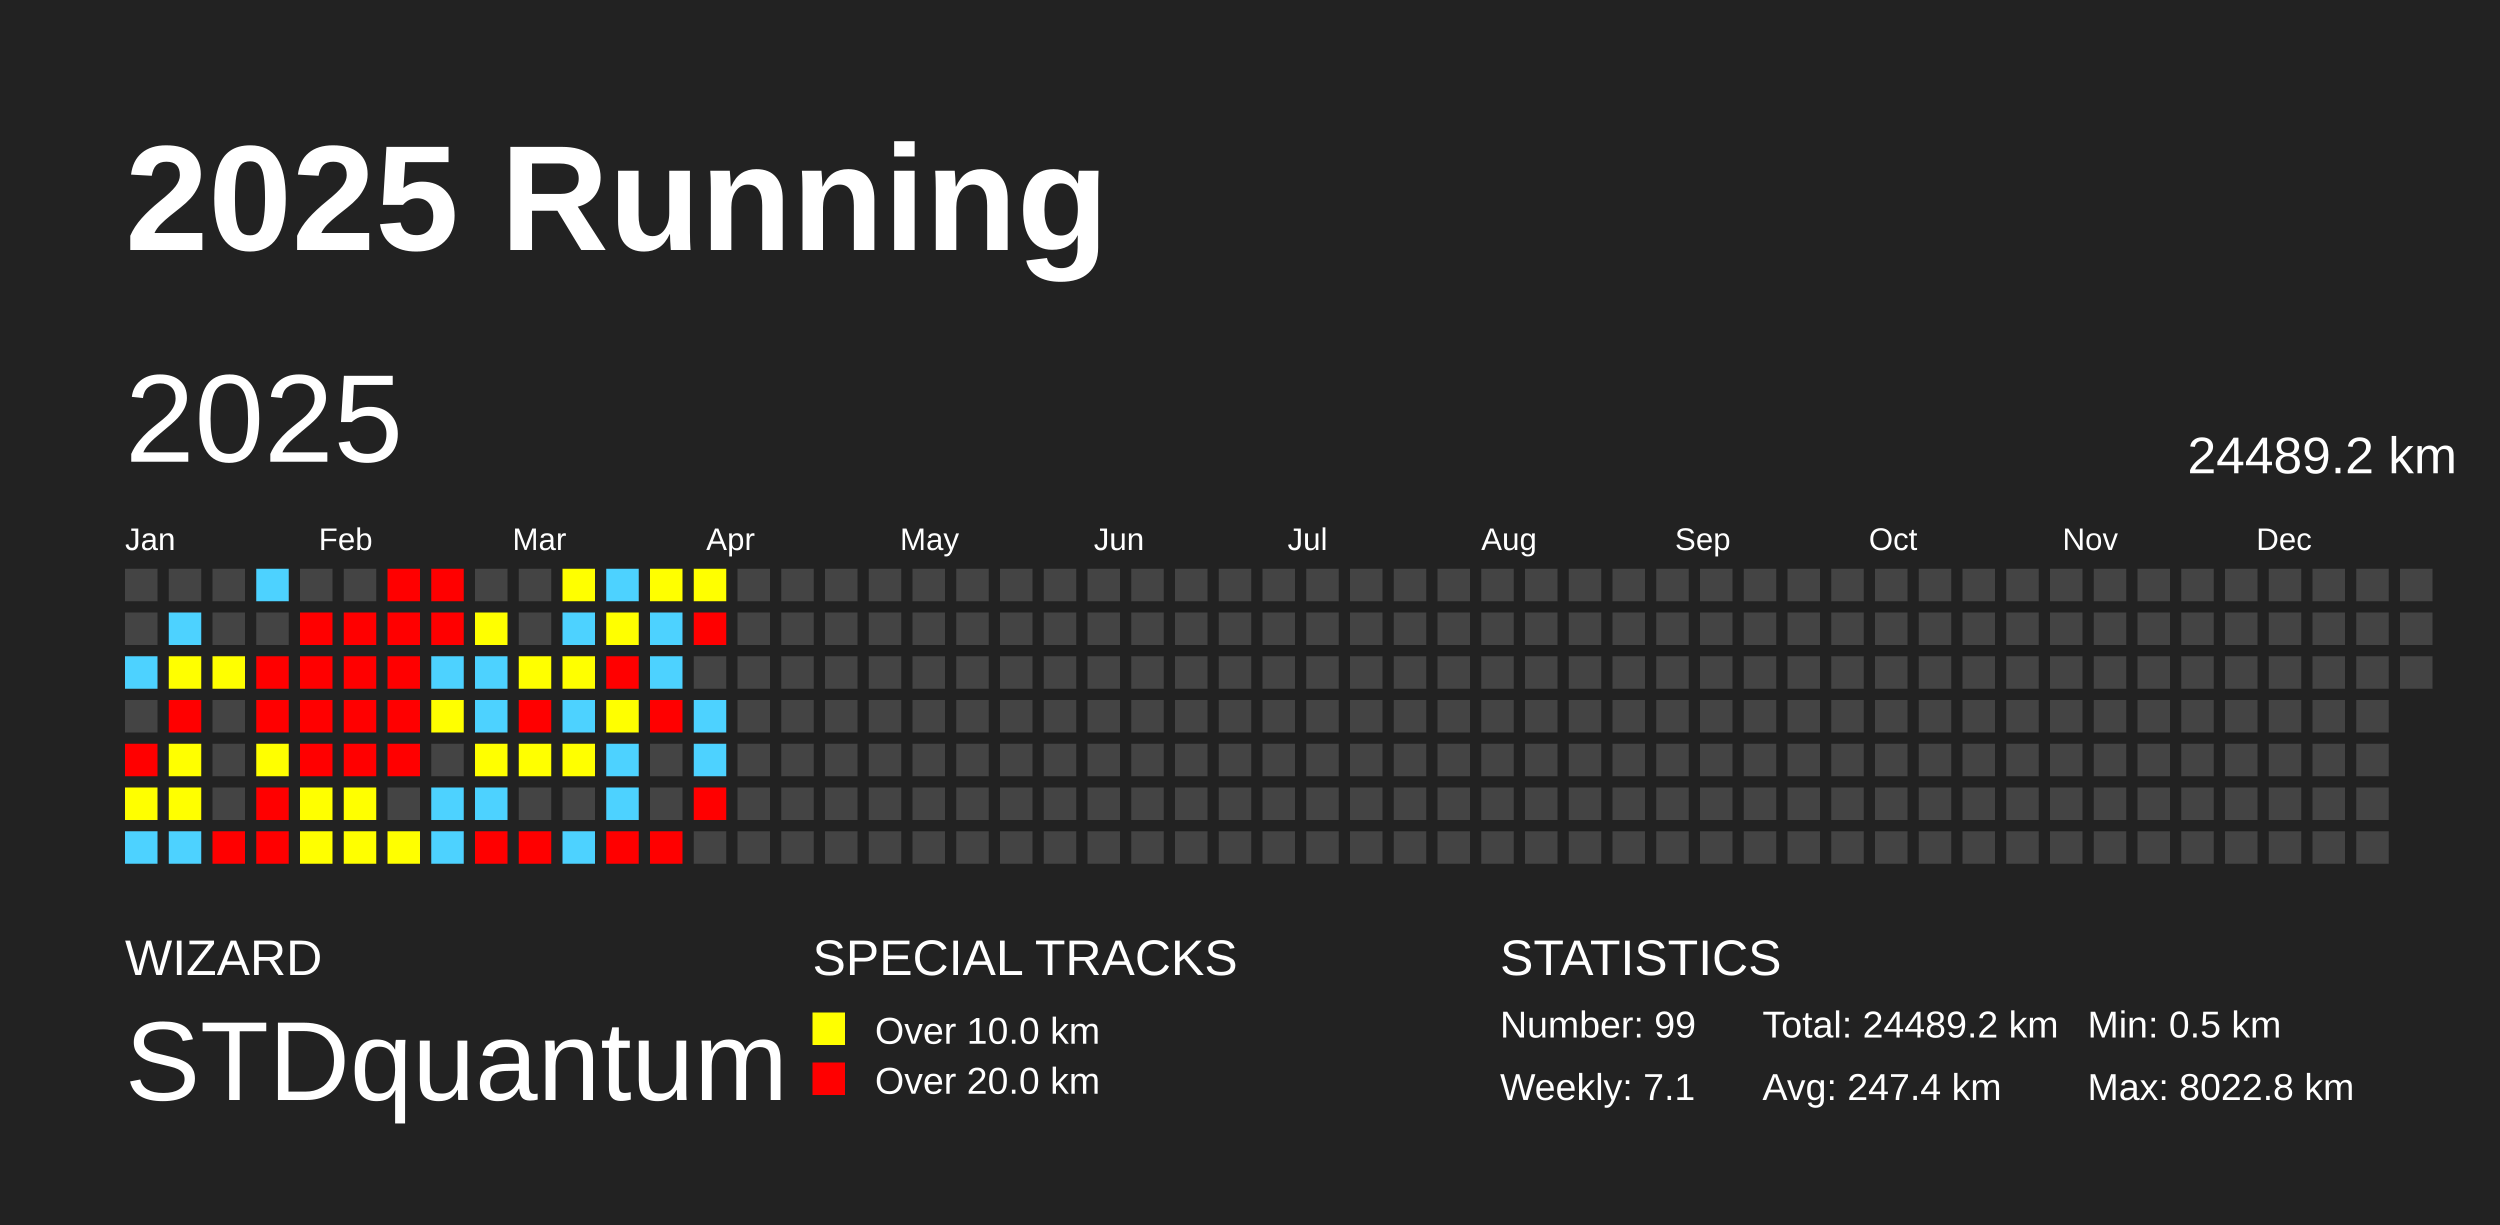
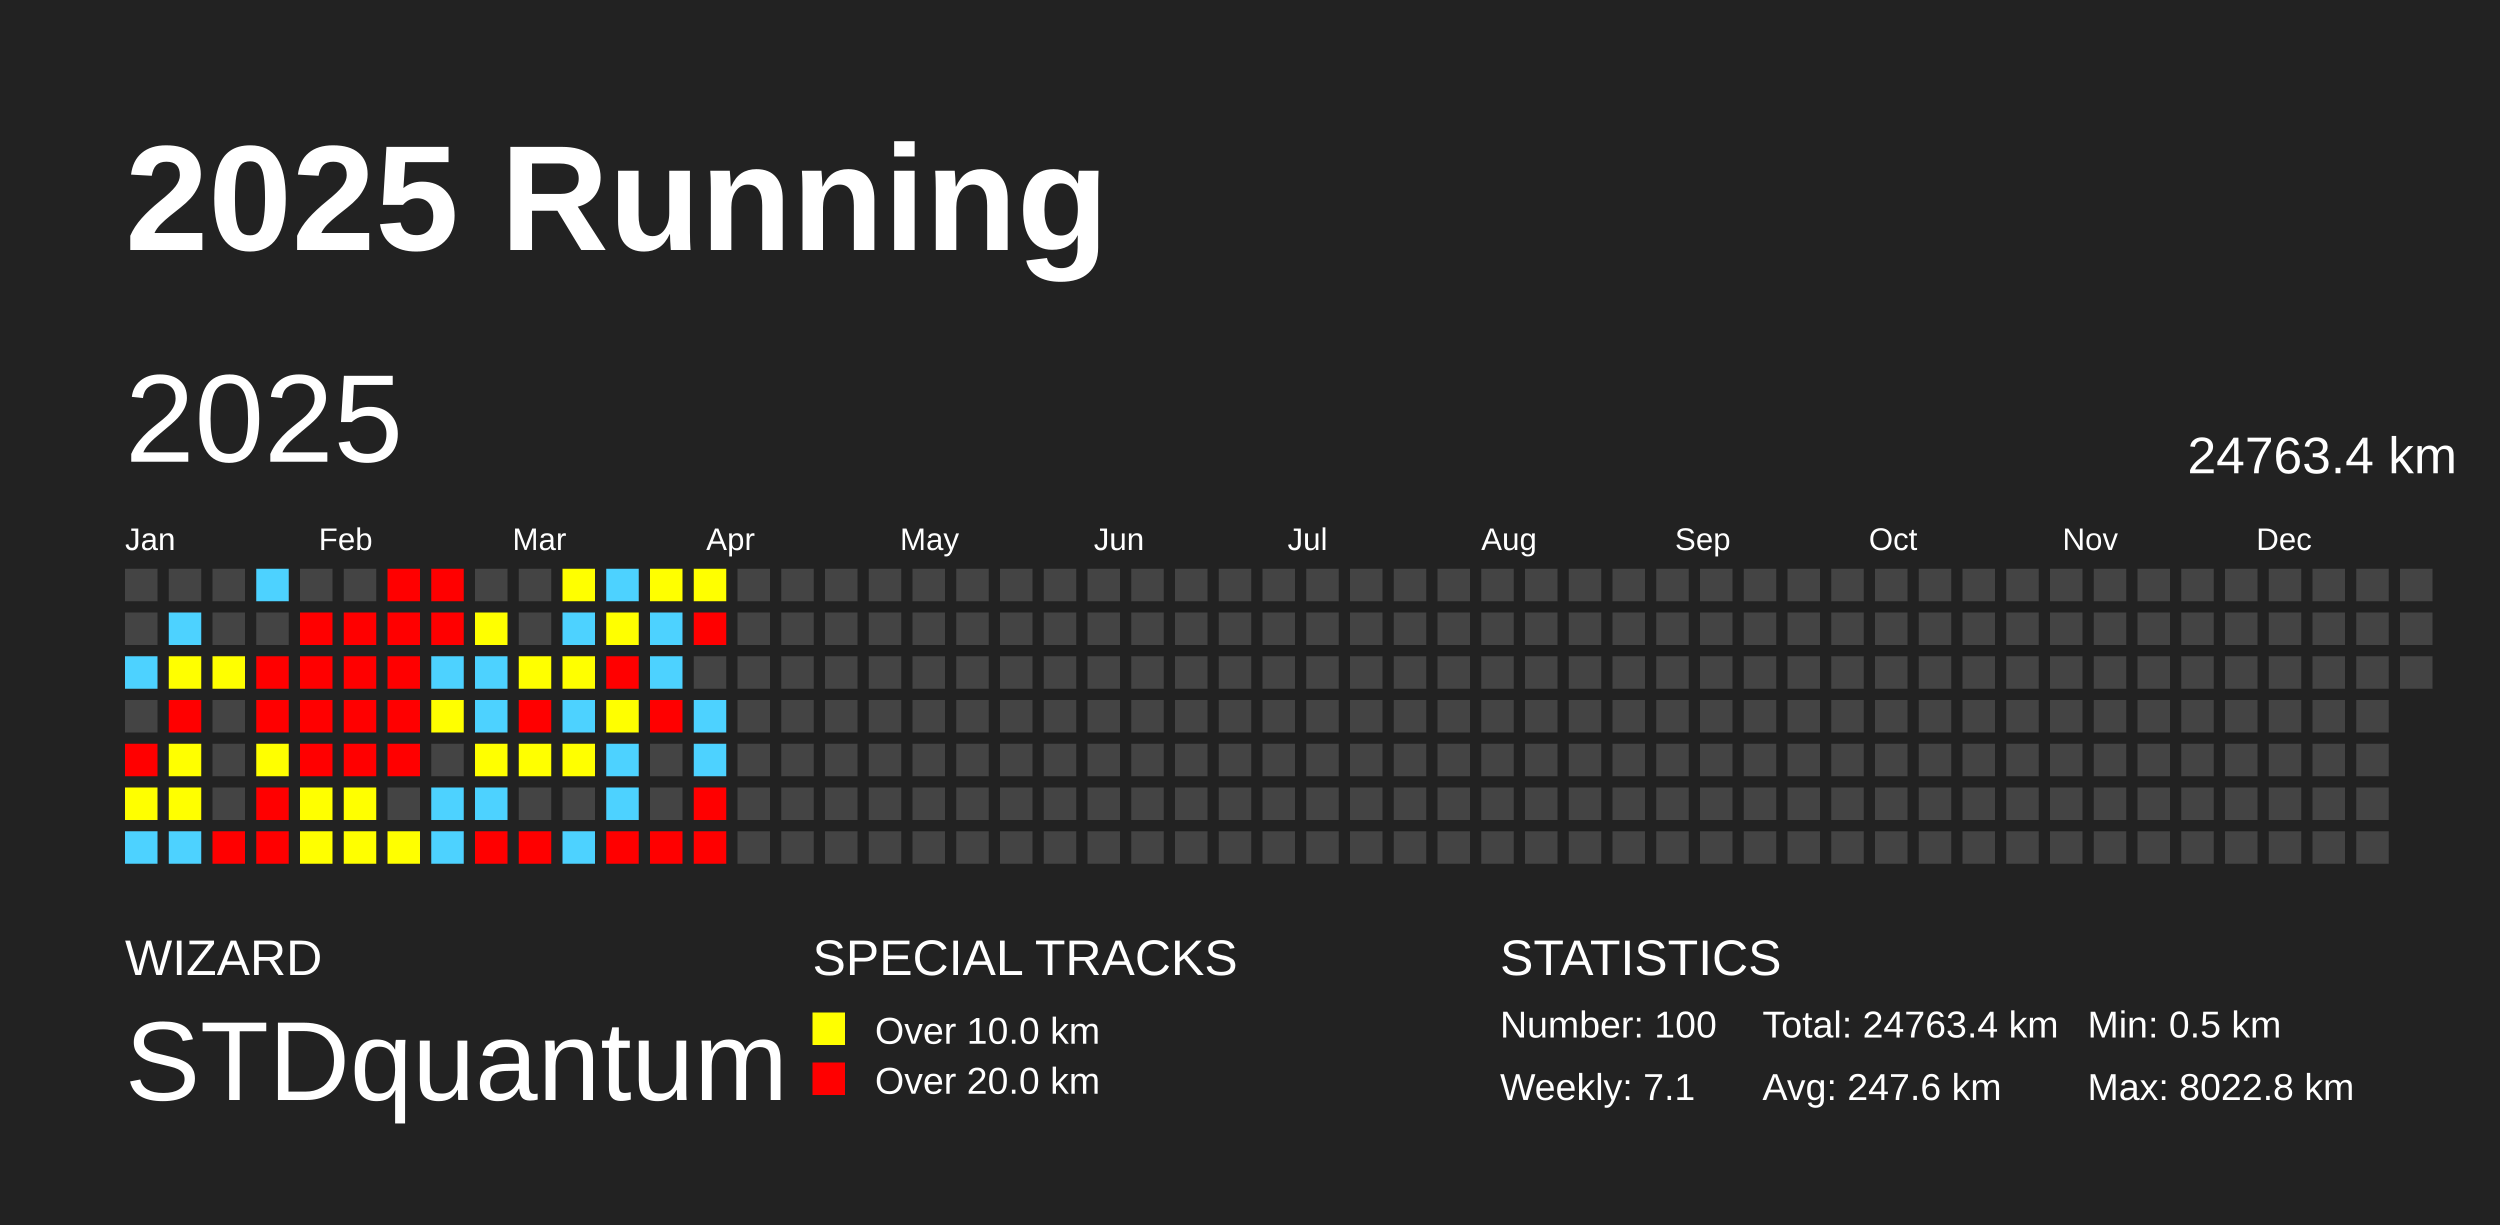
<svg xmlns="http://www.w3.org/2000/svg" baseProfile="full" height="98mm" version="1.1" viewBox="0,0,200,98" width="200mm">
  <defs />
  <rect fill="#222222" height="98" width="200" x="0" y="0" />
  <text fill="#FFFFFF" style="font-size:12px; font-family:Arial; font-weight:bold;" x="10" y="20">2025 Running</text>
  <text fill="#FFFFFF" style="font-size:4px; font-family:Arial" x="10" y="78">WIZARD</text>
  <text fill="#FFFFFF" style="font-size:9px; font-family:Arial" x="10" y="88">STDquantum</text>
  <text fill="#FFFFFF" style="font-size:4px; font-family:Arial" x="65" y="78">SPECIAL TRACKS</text>
  <rect fill="yellow" height="2.6" width="2.6" x="65" y="81" />
  <text fill="#FFFFFF" style="font-size:3px; font-family:Arial" x="70" y="83.5">Over 10.0 km</text>
  <rect fill="red" height="2.6" width="2.6" x="65" y="85" />
  <text fill="#FFFFFF" style="font-size:3px; font-family:Arial" x="70" y="87.5">Over 20.0 km</text>
  <text fill="#FFFFFF" style="font-size:4px; font-family:Arial" x="120" y="78">STATISTICS</text>
-   <text fill="#FFFFFF" style="font-size:3px; font-family:Arial" x="120" y="83">Number: 99</text>
+   <text fill="#FFFFFF" style="font-size:3px; font-family:Arial" x="120" y="83">Number: 100</text>
  <text fill="#FFFFFF" style="font-size:3px; font-family:Arial" x="120" y="88">Weekly: 7.1</text>
-   <text fill="#FFFFFF" style="font-size:3px; font-family:Arial" x="141" y="83">Total: 24489.2 km</text>
-   <text fill="#FFFFFF" style="font-size:3px; font-family:Arial" x="141" y="88">Avg: 247.4 km</text>
+   <text fill="#FFFFFF" style="font-size:3px; font-family:Arial" x="141" y="83">Total: 24763.4 km</text>
+   <text fill="#FFFFFF" style="font-size:3px; font-family:Arial" x="141" y="88">Avg: 247.6 km</text>
  <text fill="#FFFFFF" style="font-size:3px; font-family:Arial" x="167" y="83">Min: 0.5 km</text>
  <text fill="#FFFFFF" style="font-size:3px; font-family:Arial" x="167" y="88">Max: 8022.8 km</text>
  <text dominant-baseline="hanging" fill="#FFFFFF" style="font-size:10.0px; font-family:Arial;" x="10" y="30">2025</text>
-   <text dominant-baseline="hanging" fill="#FFFFFF" style="font-size:4.125px; font-family:Arial;" x="175" y="35">24489.2 km</text>
+   <text dominant-baseline="hanging" fill="#FFFFFF" style="font-size:4.125px; font-family:Arial;" x="175" y="35">24763.4 km</text>
  <text fill="#FFFFFF" style="font-size:2.5px; font-family:Arial" x="10.0" y="44">Jan</text>
  <text fill="#FFFFFF" style="font-size:2.5px; font-family:Arial" x="25.5" y="44">Feb</text>
  <text fill="#FFFFFF" style="font-size:2.5px; font-family:Arial" x="41.0" y="44">Mar</text>
  <text fill="#FFFFFF" style="font-size:2.5px; font-family:Arial" x="56.5" y="44">Apr</text>
  <text fill="#FFFFFF" style="font-size:2.5px; font-family:Arial" x="72.0" y="44">May</text>
  <text fill="#FFFFFF" style="font-size:2.5px; font-family:Arial" x="87.5" y="44">Jun</text>
  <text fill="#FFFFFF" style="font-size:2.5px; font-family:Arial" x="103.0" y="44">Jul</text>
  <text fill="#FFFFFF" style="font-size:2.5px; font-family:Arial" x="118.5" y="44">Aug</text>
  <text fill="#FFFFFF" style="font-size:2.5px; font-family:Arial" x="134.0" y="44">Sep</text>
  <text fill="#FFFFFF" style="font-size:2.5px; font-family:Arial" x="149.5" y="44">Oct</text>
  <text fill="#FFFFFF" style="font-size:2.5px; font-family:Arial" x="165.0" y="44">Nov</text>
  <text fill="#FFFFFF" style="font-size:2.5px; font-family:Arial" x="180.5" y="44">Dec</text>
  <rect fill="#444444" height="2.6" width="2.6" x="10.0" y="45.5" />
  <rect fill="#444444" height="2.6" width="2.6" x="10.0" y="49.0" />
  <rect fill="#4dd2ff" height="2.6" width="2.6" x="10.0" y="52.5" />
  <rect fill="#444444" height="2.6" width="2.6" x="10.0" y="56.0" />
  <rect fill="red" height="2.6" width="2.6" x="10.0" y="59.5" />
  <rect fill="#ffff00" height="2.6" width="2.6" x="10.0" y="63.0" />
  <rect fill="#4dd2ff" height="2.6" width="2.6" x="10.0" y="66.5" />
  <rect fill="#444444" height="2.6" width="2.6" x="13.5" y="45.5" />
  <rect fill="#4dd2ff" height="2.6" width="2.6" x="13.5" y="49.0" />
  <rect fill="#ffff00" height="2.6" width="2.6" x="13.5" y="52.5" />
  <rect fill="red" height="2.6" width="2.6" x="13.5" y="56.0" />
  <rect fill="#ffff00" height="2.6" width="2.6" x="13.5" y="59.5" />
  <rect fill="#ffff00" height="2.6" width="2.6" x="13.5" y="63.0" />
  <rect fill="#4dd2ff" height="2.6" width="2.6" x="13.5" y="66.5" />
  <rect fill="#444444" height="2.6" width="2.6" x="17.0" y="45.5" />
  <rect fill="#444444" height="2.6" width="2.6" x="17.0" y="49.0" />
  <rect fill="#ffff00" height="2.6" width="2.6" x="17.0" y="52.5" />
  <rect fill="#444444" height="2.6" width="2.6" x="17.0" y="56.0" />
  <rect fill="#444444" height="2.6" width="2.6" x="17.0" y="59.5" />
  <rect fill="#444444" height="2.6" width="2.6" x="17.0" y="63.0" />
  <rect fill="red" height="2.6" width="2.6" x="17.0" y="66.5" />
  <rect fill="#4dd2ff" height="2.6" width="2.6" x="20.5" y="45.5" />
  <rect fill="#444444" height="2.6" width="2.6" x="20.5" y="49.0" />
  <rect fill="red" height="2.6" width="2.6" x="20.5" y="52.5" />
  <rect fill="red" height="2.6" width="2.6" x="20.5" y="56.0" />
  <rect fill="#ffff00" height="2.6" width="2.6" x="20.5" y="59.5" />
  <rect fill="red" height="2.6" width="2.6" x="20.5" y="63.0" />
  <rect fill="red" height="2.6" width="2.6" x="20.5" y="66.5" />
  <rect fill="#444444" height="2.6" width="2.6" x="24.0" y="45.5" />
  <rect fill="red" height="2.6" width="2.6" x="24.0" y="49.0" />
  <rect fill="red" height="2.6" width="2.6" x="24.0" y="52.5" />
  <rect fill="red" height="2.6" width="2.6" x="24.0" y="56.0" />
  <rect fill="red" height="2.6" width="2.6" x="24.0" y="59.5" />
  <rect fill="#ffff00" height="2.6" width="2.6" x="24.0" y="63.0" />
  <rect fill="#ffff00" height="2.6" width="2.6" x="24.0" y="66.5" />
  <rect fill="#444444" height="2.6" width="2.6" x="27.5" y="45.5" />
  <rect fill="red" height="2.6" width="2.6" x="27.5" y="49.0" />
  <rect fill="red" height="2.6" width="2.6" x="27.5" y="52.5" />
  <rect fill="red" height="2.6" width="2.6" x="27.5" y="56.0" />
  <rect fill="red" height="2.6" width="2.6" x="27.5" y="59.5" />
  <rect fill="#ffff00" height="2.6" width="2.6" x="27.5" y="63.0" />
  <rect fill="#ffff00" height="2.6" width="2.6" x="27.5" y="66.5" />
  <rect fill="red" height="2.6" width="2.6" x="31.0" y="45.5" />
  <rect fill="red" height="2.6" width="2.6" x="31.0" y="49.0" />
  <rect fill="red" height="2.6" width="2.6" x="31.0" y="52.5" />
  <rect fill="red" height="2.6" width="2.6" x="31.0" y="56.0" />
  <rect fill="red" height="2.6" width="2.6" x="31.0" y="59.5" />
  <rect fill="#444444" height="2.6" width="2.6" x="31.0" y="63.0" />
  <rect fill="#ffff00" height="2.6" width="2.6" x="31.0" y="66.5" />
  <rect fill="red" height="2.6" width="2.6" x="34.5" y="45.5" />
  <rect fill="red" height="2.6" width="2.6" x="34.5" y="49.0" />
  <rect fill="#4dd2ff" height="2.6" width="2.6" x="34.5" y="52.5" />
  <rect fill="#ffff00" height="2.6" width="2.6" x="34.5" y="56.0" />
  <rect fill="#444444" height="2.6" width="2.6" x="34.5" y="59.5" />
  <rect fill="#4dd2ff" height="2.6" width="2.6" x="34.5" y="63.0" />
  <rect fill="#4dd2ff" height="2.6" width="2.6" x="34.5" y="66.5" />
  <rect fill="#444444" height="2.6" width="2.6" x="38.0" y="45.5" />
  <rect fill="#ffff00" height="2.6" width="2.6" x="38.0" y="49.0" />
  <rect fill="#4dd2ff" height="2.6" width="2.6" x="38.0" y="52.5" />
  <rect fill="#4dd2ff" height="2.6" width="2.6" x="38.0" y="56.0" />
  <rect fill="#ffff00" height="2.6" width="2.6" x="38.0" y="59.5" />
  <rect fill="#4dd2ff" height="2.6" width="2.6" x="38.0" y="63.0" />
  <rect fill="red" height="2.6" width="2.6" x="38.0" y="66.5" />
  <rect fill="#444444" height="2.6" width="2.6" x="41.5" y="45.5" />
  <rect fill="#444444" height="2.6" width="2.6" x="41.5" y="49.0" />
  <rect fill="#ffff00" height="2.6" width="2.6" x="41.5" y="52.5" />
  <rect fill="red" height="2.6" width="2.6" x="41.5" y="56.0" />
  <rect fill="#ffff00" height="2.6" width="2.6" x="41.5" y="59.5" />
  <rect fill="#444444" height="2.6" width="2.6" x="41.5" y="63.0" />
  <rect fill="red" height="2.6" width="2.6" x="41.5" y="66.5" />
  <rect fill="#ffff00" height="2.6" width="2.6" x="45.0" y="45.5" />
  <rect fill="#4dd2ff" height="2.6" width="2.6" x="45.0" y="49.0" />
  <rect fill="#ffff00" height="2.6" width="2.6" x="45.0" y="52.5" />
  <rect fill="#4dd2ff" height="2.6" width="2.6" x="45.0" y="56.0" />
  <rect fill="#ffff00" height="2.6" width="2.6" x="45.0" y="59.5" />
  <rect fill="#444444" height="2.6" width="2.6" x="45.0" y="63.0" />
  <rect fill="#4dd2ff" height="2.6" width="2.6" x="45.0" y="66.5" />
  <rect fill="#4dd2ff" height="2.6" width="2.6" x="48.5" y="45.5" />
  <rect fill="#ffff00" height="2.6" width="2.6" x="48.5" y="49.0" />
  <rect fill="red" height="2.6" width="2.6" x="48.5" y="52.5" />
  <rect fill="#ffff00" height="2.6" width="2.6" x="48.5" y="56.0" />
  <rect fill="#4dd2ff" height="2.6" width="2.6" x="48.5" y="59.5" />
  <rect fill="#4dd2ff" height="2.6" width="2.6" x="48.5" y="63.0" />
  <rect fill="red" height="2.6" width="2.6" x="48.5" y="66.5" />
  <rect fill="#ffff00" height="2.6" width="2.6" x="52.0" y="45.5" />
  <rect fill="#4dd2ff" height="2.6" width="2.6" x="52.0" y="49.0" />
  <rect fill="#4dd2ff" height="2.6" width="2.6" x="52.0" y="52.5" />
  <rect fill="red" height="2.6" width="2.6" x="52.0" y="56.0" />
  <rect fill="#444444" height="2.6" width="2.6" x="52.0" y="59.5" />
  <rect fill="#444444" height="2.6" width="2.6" x="52.0" y="63.0" />
  <rect fill="red" height="2.6" width="2.6" x="52.0" y="66.5" />
  <rect fill="#ffff00" height="2.6" width="2.6" x="55.5" y="45.5" />
  <rect fill="red" height="2.6" width="2.6" x="55.5" y="49.0" />
  <rect fill="#444444" height="2.6" width="2.6" x="55.5" y="52.5" />
  <rect fill="#4dd2ff" height="2.6" width="2.6" x="55.5" y="56.0" />
  <rect fill="#4dd2ff" height="2.6" width="2.6" x="55.5" y="59.5" />
  <rect fill="red" height="2.6" width="2.6" x="55.5" y="63.0" />
-   <rect fill="#444444" height="2.6" width="2.6" x="55.5" y="66.5" />
+   <rect fill="red" height="2.6" width="2.6" x="55.5" y="66.5" />
  <rect fill="#444444" height="2.6" width="2.6" x="59.0" y="45.5" />
  <rect fill="#444444" height="2.6" width="2.6" x="59.0" y="49.0" />
  <rect fill="#444444" height="2.6" width="2.6" x="59.0" y="52.5" />
  <rect fill="#444444" height="2.6" width="2.6" x="59.0" y="56.0" />
  <rect fill="#444444" height="2.6" width="2.6" x="59.0" y="59.5" />
  <rect fill="#444444" height="2.6" width="2.6" x="59.0" y="63.0" />
  <rect fill="#444444" height="2.6" width="2.6" x="59.0" y="66.5" />
  <rect fill="#444444" height="2.6" width="2.6" x="62.5" y="45.5" />
  <rect fill="#444444" height="2.6" width="2.6" x="62.5" y="49.0" />
  <rect fill="#444444" height="2.6" width="2.6" x="62.5" y="52.5" />
  <rect fill="#444444" height="2.6" width="2.6" x="62.5" y="56.0" />
  <rect fill="#444444" height="2.6" width="2.6" x="62.5" y="59.5" />
  <rect fill="#444444" height="2.6" width="2.6" x="62.5" y="63.0" />
  <rect fill="#444444" height="2.6" width="2.6" x="62.5" y="66.5" />
  <rect fill="#444444" height="2.6" width="2.6" x="66.0" y="45.5" />
  <rect fill="#444444" height="2.6" width="2.6" x="66.0" y="49.0" />
  <rect fill="#444444" height="2.6" width="2.6" x="66.0" y="52.5" />
  <rect fill="#444444" height="2.6" width="2.6" x="66.0" y="56.0" />
  <rect fill="#444444" height="2.6" width="2.6" x="66.0" y="59.5" />
  <rect fill="#444444" height="2.6" width="2.6" x="66.0" y="63.0" />
  <rect fill="#444444" height="2.6" width="2.6" x="66.0" y="66.5" />
  <rect fill="#444444" height="2.6" width="2.6" x="69.5" y="45.5" />
  <rect fill="#444444" height="2.6" width="2.6" x="69.5" y="49.0" />
  <rect fill="#444444" height="2.6" width="2.6" x="69.5" y="52.5" />
  <rect fill="#444444" height="2.6" width="2.6" x="69.5" y="56.0" />
  <rect fill="#444444" height="2.6" width="2.6" x="69.5" y="59.5" />
  <rect fill="#444444" height="2.6" width="2.6" x="69.5" y="63.0" />
  <rect fill="#444444" height="2.6" width="2.6" x="69.5" y="66.5" />
  <rect fill="#444444" height="2.6" width="2.6" x="73.0" y="45.5" />
  <rect fill="#444444" height="2.6" width="2.6" x="73.0" y="49.0" />
  <rect fill="#444444" height="2.6" width="2.6" x="73.0" y="52.5" />
  <rect fill="#444444" height="2.6" width="2.6" x="73.0" y="56.0" />
  <rect fill="#444444" height="2.6" width="2.6" x="73.0" y="59.5" />
  <rect fill="#444444" height="2.6" width="2.6" x="73.0" y="63.0" />
  <rect fill="#444444" height="2.6" width="2.6" x="73.0" y="66.5" />
  <rect fill="#444444" height="2.6" width="2.6" x="76.5" y="45.5" />
  <rect fill="#444444" height="2.6" width="2.6" x="76.5" y="49.0" />
  <rect fill="#444444" height="2.6" width="2.6" x="76.5" y="52.5" />
  <rect fill="#444444" height="2.6" width="2.6" x="76.5" y="56.0" />
  <rect fill="#444444" height="2.6" width="2.6" x="76.5" y="59.5" />
  <rect fill="#444444" height="2.6" width="2.6" x="76.5" y="63.0" />
  <rect fill="#444444" height="2.6" width="2.6" x="76.5" y="66.5" />
  <rect fill="#444444" height="2.6" width="2.6" x="80.0" y="45.5" />
  <rect fill="#444444" height="2.6" width="2.6" x="80.0" y="49.0" />
  <rect fill="#444444" height="2.6" width="2.6" x="80.0" y="52.5" />
  <rect fill="#444444" height="2.6" width="2.6" x="80.0" y="56.0" />
  <rect fill="#444444" height="2.6" width="2.6" x="80.0" y="59.5" />
  <rect fill="#444444" height="2.6" width="2.6" x="80.0" y="63.0" />
  <rect fill="#444444" height="2.6" width="2.6" x="80.0" y="66.5" />
  <rect fill="#444444" height="2.6" width="2.6" x="83.5" y="45.5" />
  <rect fill="#444444" height="2.6" width="2.6" x="83.5" y="49.0" />
  <rect fill="#444444" height="2.6" width="2.6" x="83.5" y="52.5" />
  <rect fill="#444444" height="2.6" width="2.6" x="83.5" y="56.0" />
  <rect fill="#444444" height="2.6" width="2.6" x="83.5" y="59.5" />
  <rect fill="#444444" height="2.6" width="2.6" x="83.5" y="63.0" />
  <rect fill="#444444" height="2.6" width="2.6" x="83.5" y="66.5" />
  <rect fill="#444444" height="2.6" width="2.6" x="87.0" y="45.5" />
  <rect fill="#444444" height="2.6" width="2.6" x="87.0" y="49.0" />
  <rect fill="#444444" height="2.6" width="2.6" x="87.0" y="52.5" />
  <rect fill="#444444" height="2.6" width="2.6" x="87.0" y="56.0" />
  <rect fill="#444444" height="2.6" width="2.6" x="87.0" y="59.5" />
  <rect fill="#444444" height="2.6" width="2.6" x="87.0" y="63.0" />
  <rect fill="#444444" height="2.6" width="2.6" x="87.0" y="66.5" />
  <rect fill="#444444" height="2.6" width="2.6" x="90.5" y="45.5" />
  <rect fill="#444444" height="2.6" width="2.6" x="90.5" y="49.0" />
  <rect fill="#444444" height="2.6" width="2.6" x="90.5" y="52.5" />
  <rect fill="#444444" height="2.6" width="2.6" x="90.5" y="56.0" />
  <rect fill="#444444" height="2.6" width="2.6" x="90.5" y="59.5" />
  <rect fill="#444444" height="2.6" width="2.6" x="90.5" y="63.0" />
  <rect fill="#444444" height="2.6" width="2.6" x="90.5" y="66.5" />
  <rect fill="#444444" height="2.6" width="2.6" x="94.0" y="45.5" />
  <rect fill="#444444" height="2.6" width="2.6" x="94.0" y="49.0" />
  <rect fill="#444444" height="2.6" width="2.6" x="94.0" y="52.5" />
  <rect fill="#444444" height="2.6" width="2.6" x="94.0" y="56.0" />
  <rect fill="#444444" height="2.6" width="2.6" x="94.0" y="59.5" />
  <rect fill="#444444" height="2.6" width="2.6" x="94.0" y="63.0" />
  <rect fill="#444444" height="2.6" width="2.6" x="94.0" y="66.5" />
  <rect fill="#444444" height="2.6" width="2.6" x="97.5" y="45.5" />
  <rect fill="#444444" height="2.6" width="2.6" x="97.5" y="49.0" />
  <rect fill="#444444" height="2.6" width="2.6" x="97.5" y="52.5" />
  <rect fill="#444444" height="2.6" width="2.6" x="97.5" y="56.0" />
  <rect fill="#444444" height="2.6" width="2.6" x="97.5" y="59.5" />
  <rect fill="#444444" height="2.6" width="2.6" x="97.5" y="63.0" />
  <rect fill="#444444" height="2.6" width="2.6" x="97.5" y="66.5" />
  <rect fill="#444444" height="2.6" width="2.6" x="101.0" y="45.5" />
  <rect fill="#444444" height="2.6" width="2.6" x="101.0" y="49.0" />
  <rect fill="#444444" height="2.6" width="2.6" x="101.0" y="52.5" />
  <rect fill="#444444" height="2.6" width="2.6" x="101.0" y="56.0" />
  <rect fill="#444444" height="2.6" width="2.6" x="101.0" y="59.5" />
  <rect fill="#444444" height="2.6" width="2.6" x="101.0" y="63.0" />
  <rect fill="#444444" height="2.6" width="2.6" x="101.0" y="66.5" />
  <rect fill="#444444" height="2.6" width="2.6" x="104.5" y="45.5" />
  <rect fill="#444444" height="2.6" width="2.6" x="104.5" y="49.0" />
  <rect fill="#444444" height="2.6" width="2.6" x="104.5" y="52.5" />
  <rect fill="#444444" height="2.6" width="2.6" x="104.5" y="56.0" />
  <rect fill="#444444" height="2.6" width="2.6" x="104.5" y="59.5" />
  <rect fill="#444444" height="2.6" width="2.6" x="104.5" y="63.0" />
  <rect fill="#444444" height="2.6" width="2.6" x="104.5" y="66.5" />
  <rect fill="#444444" height="2.6" width="2.6" x="108.0" y="45.5" />
  <rect fill="#444444" height="2.6" width="2.6" x="108.0" y="49.0" />
  <rect fill="#444444" height="2.6" width="2.6" x="108.0" y="52.5" />
  <rect fill="#444444" height="2.6" width="2.6" x="108.0" y="56.0" />
  <rect fill="#444444" height="2.6" width="2.6" x="108.0" y="59.5" />
  <rect fill="#444444" height="2.6" width="2.6" x="108.0" y="63.0" />
  <rect fill="#444444" height="2.6" width="2.6" x="108.0" y="66.5" />
  <rect fill="#444444" height="2.6" width="2.6" x="111.5" y="45.5" />
  <rect fill="#444444" height="2.6" width="2.6" x="111.5" y="49.0" />
  <rect fill="#444444" height="2.6" width="2.6" x="111.5" y="52.5" />
  <rect fill="#444444" height="2.6" width="2.6" x="111.5" y="56.0" />
  <rect fill="#444444" height="2.6" width="2.6" x="111.5" y="59.5" />
  <rect fill="#444444" height="2.6" width="2.6" x="111.5" y="63.0" />
  <rect fill="#444444" height="2.6" width="2.6" x="111.5" y="66.5" />
  <rect fill="#444444" height="2.6" width="2.6" x="115.0" y="45.5" />
  <rect fill="#444444" height="2.6" width="2.6" x="115.0" y="49.0" />
  <rect fill="#444444" height="2.6" width="2.6" x="115.0" y="52.5" />
  <rect fill="#444444" height="2.6" width="2.6" x="115.0" y="56.0" />
  <rect fill="#444444" height="2.6" width="2.6" x="115.0" y="59.5" />
  <rect fill="#444444" height="2.6" width="2.6" x="115.0" y="63.0" />
  <rect fill="#444444" height="2.6" width="2.6" x="115.0" y="66.5" />
  <rect fill="#444444" height="2.6" width="2.6" x="118.5" y="45.5" />
  <rect fill="#444444" height="2.6" width="2.6" x="118.5" y="49.0" />
  <rect fill="#444444" height="2.6" width="2.6" x="118.5" y="52.5" />
  <rect fill="#444444" height="2.6" width="2.6" x="118.5" y="56.0" />
  <rect fill="#444444" height="2.6" width="2.6" x="118.5" y="59.5" />
  <rect fill="#444444" height="2.6" width="2.6" x="118.5" y="63.0" />
  <rect fill="#444444" height="2.6" width="2.6" x="118.5" y="66.5" />
  <rect fill="#444444" height="2.6" width="2.6" x="122.0" y="45.5" />
  <rect fill="#444444" height="2.6" width="2.6" x="122.0" y="49.0" />
  <rect fill="#444444" height="2.6" width="2.6" x="122.0" y="52.5" />
  <rect fill="#444444" height="2.6" width="2.6" x="122.0" y="56.0" />
  <rect fill="#444444" height="2.6" width="2.6" x="122.0" y="59.5" />
  <rect fill="#444444" height="2.6" width="2.6" x="122.0" y="63.0" />
  <rect fill="#444444" height="2.6" width="2.6" x="122.0" y="66.5" />
  <rect fill="#444444" height="2.6" width="2.6" x="125.5" y="45.5" />
  <rect fill="#444444" height="2.6" width="2.6" x="125.5" y="49.0" />
  <rect fill="#444444" height="2.6" width="2.6" x="125.5" y="52.5" />
  <rect fill="#444444" height="2.6" width="2.6" x="125.5" y="56.0" />
  <rect fill="#444444" height="2.6" width="2.6" x="125.5" y="59.5" />
  <rect fill="#444444" height="2.6" width="2.6" x="125.5" y="63.0" />
  <rect fill="#444444" height="2.6" width="2.6" x="125.5" y="66.5" />
  <rect fill="#444444" height="2.6" width="2.6" x="129.0" y="45.5" />
  <rect fill="#444444" height="2.6" width="2.6" x="129.0" y="49.0" />
  <rect fill="#444444" height="2.6" width="2.6" x="129.0" y="52.5" />
  <rect fill="#444444" height="2.6" width="2.6" x="129.0" y="56.0" />
  <rect fill="#444444" height="2.6" width="2.6" x="129.0" y="59.5" />
  <rect fill="#444444" height="2.6" width="2.6" x="129.0" y="63.0" />
  <rect fill="#444444" height="2.6" width="2.6" x="129.0" y="66.5" />
  <rect fill="#444444" height="2.6" width="2.6" x="132.5" y="45.5" />
  <rect fill="#444444" height="2.6" width="2.6" x="132.5" y="49.0" />
  <rect fill="#444444" height="2.6" width="2.6" x="132.5" y="52.5" />
  <rect fill="#444444" height="2.6" width="2.6" x="132.5" y="56.0" />
  <rect fill="#444444" height="2.6" width="2.6" x="132.5" y="59.5" />
  <rect fill="#444444" height="2.6" width="2.6" x="132.5" y="63.0" />
  <rect fill="#444444" height="2.6" width="2.6" x="132.5" y="66.5" />
  <rect fill="#444444" height="2.6" width="2.6" x="136.0" y="45.5" />
  <rect fill="#444444" height="2.6" width="2.6" x="136.0" y="49.0" />
  <rect fill="#444444" height="2.6" width="2.6" x="136.0" y="52.5" />
  <rect fill="#444444" height="2.6" width="2.6" x="136.0" y="56.0" />
  <rect fill="#444444" height="2.6" width="2.6" x="136.0" y="59.5" />
  <rect fill="#444444" height="2.6" width="2.6" x="136.0" y="63.0" />
  <rect fill="#444444" height="2.6" width="2.6" x="136.0" y="66.5" />
  <rect fill="#444444" height="2.6" width="2.6" x="139.5" y="45.5" />
  <rect fill="#444444" height="2.6" width="2.6" x="139.5" y="49.0" />
  <rect fill="#444444" height="2.6" width="2.6" x="139.5" y="52.5" />
  <rect fill="#444444" height="2.6" width="2.6" x="139.5" y="56.0" />
  <rect fill="#444444" height="2.6" width="2.6" x="139.5" y="59.5" />
  <rect fill="#444444" height="2.6" width="2.6" x="139.5" y="63.0" />
  <rect fill="#444444" height="2.6" width="2.6" x="139.5" y="66.5" />
  <rect fill="#444444" height="2.6" width="2.6" x="143.0" y="45.5" />
  <rect fill="#444444" height="2.6" width="2.6" x="143.0" y="49.0" />
  <rect fill="#444444" height="2.6" width="2.6" x="143.0" y="52.5" />
  <rect fill="#444444" height="2.6" width="2.6" x="143.0" y="56.0" />
  <rect fill="#444444" height="2.6" width="2.6" x="143.0" y="59.5" />
  <rect fill="#444444" height="2.6" width="2.6" x="143.0" y="63.0" />
  <rect fill="#444444" height="2.6" width="2.6" x="143.0" y="66.5" />
  <rect fill="#444444" height="2.6" width="2.6" x="146.5" y="45.5" />
  <rect fill="#444444" height="2.6" width="2.6" x="146.5" y="49.0" />
  <rect fill="#444444" height="2.6" width="2.6" x="146.5" y="52.5" />
  <rect fill="#444444" height="2.6" width="2.6" x="146.5" y="56.0" />
  <rect fill="#444444" height="2.6" width="2.6" x="146.5" y="59.5" />
  <rect fill="#444444" height="2.6" width="2.6" x="146.5" y="63.0" />
  <rect fill="#444444" height="2.6" width="2.6" x="146.5" y="66.5" />
  <rect fill="#444444" height="2.6" width="2.6" x="150.0" y="45.5" />
  <rect fill="#444444" height="2.6" width="2.6" x="150.0" y="49.0" />
  <rect fill="#444444" height="2.6" width="2.6" x="150.0" y="52.5" />
  <rect fill="#444444" height="2.6" width="2.6" x="150.0" y="56.0" />
  <rect fill="#444444" height="2.6" width="2.6" x="150.0" y="59.5" />
  <rect fill="#444444" height="2.6" width="2.6" x="150.0" y="63.0" />
  <rect fill="#444444" height="2.6" width="2.6" x="150.0" y="66.5" />
  <rect fill="#444444" height="2.6" width="2.6" x="153.5" y="45.5" />
  <rect fill="#444444" height="2.6" width="2.6" x="153.5" y="49.0" />
  <rect fill="#444444" height="2.6" width="2.6" x="153.5" y="52.5" />
  <rect fill="#444444" height="2.6" width="2.6" x="153.5" y="56.0" />
  <rect fill="#444444" height="2.6" width="2.6" x="153.5" y="59.5" />
  <rect fill="#444444" height="2.6" width="2.6" x="153.5" y="63.0" />
  <rect fill="#444444" height="2.6" width="2.6" x="153.5" y="66.5" />
  <rect fill="#444444" height="2.6" width="2.6" x="157.0" y="45.5" />
  <rect fill="#444444" height="2.6" width="2.6" x="157.0" y="49.0" />
  <rect fill="#444444" height="2.6" width="2.6" x="157.0" y="52.5" />
  <rect fill="#444444" height="2.6" width="2.6" x="157.0" y="56.0" />
  <rect fill="#444444" height="2.6" width="2.6" x="157.0" y="59.5" />
  <rect fill="#444444" height="2.6" width="2.6" x="157.0" y="63.0" />
  <rect fill="#444444" height="2.6" width="2.6" x="157.0" y="66.5" />
  <rect fill="#444444" height="2.6" width="2.6" x="160.5" y="45.5" />
  <rect fill="#444444" height="2.6" width="2.6" x="160.5" y="49.0" />
  <rect fill="#444444" height="2.6" width="2.6" x="160.5" y="52.5" />
  <rect fill="#444444" height="2.6" width="2.6" x="160.5" y="56.0" />
  <rect fill="#444444" height="2.6" width="2.6" x="160.5" y="59.5" />
  <rect fill="#444444" height="2.6" width="2.6" x="160.5" y="63.0" />
  <rect fill="#444444" height="2.6" width="2.6" x="160.5" y="66.5" />
  <rect fill="#444444" height="2.6" width="2.6" x="164.0" y="45.5" />
  <rect fill="#444444" height="2.6" width="2.6" x="164.0" y="49.0" />
  <rect fill="#444444" height="2.6" width="2.6" x="164.0" y="52.5" />
  <rect fill="#444444" height="2.6" width="2.6" x="164.0" y="56.0" />
  <rect fill="#444444" height="2.6" width="2.6" x="164.0" y="59.5" />
  <rect fill="#444444" height="2.6" width="2.6" x="164.0" y="63.0" />
  <rect fill="#444444" height="2.6" width="2.6" x="164.0" y="66.5" />
  <rect fill="#444444" height="2.6" width="2.6" x="167.5" y="45.5" />
  <rect fill="#444444" height="2.6" width="2.6" x="167.5" y="49.0" />
  <rect fill="#444444" height="2.6" width="2.6" x="167.5" y="52.5" />
  <rect fill="#444444" height="2.6" width="2.6" x="167.5" y="56.0" />
  <rect fill="#444444" height="2.6" width="2.6" x="167.5" y="59.5" />
  <rect fill="#444444" height="2.6" width="2.6" x="167.5" y="63.0" />
  <rect fill="#444444" height="2.6" width="2.6" x="167.5" y="66.5" />
  <rect fill="#444444" height="2.6" width="2.6" x="171.0" y="45.5" />
  <rect fill="#444444" height="2.6" width="2.6" x="171.0" y="49.0" />
  <rect fill="#444444" height="2.6" width="2.6" x="171.0" y="52.5" />
  <rect fill="#444444" height="2.6" width="2.6" x="171.0" y="56.0" />
  <rect fill="#444444" height="2.6" width="2.6" x="171.0" y="59.5" />
  <rect fill="#444444" height="2.6" width="2.6" x="171.0" y="63.0" />
  <rect fill="#444444" height="2.6" width="2.6" x="171.0" y="66.5" />
  <rect fill="#444444" height="2.6" width="2.6" x="174.5" y="45.5" />
  <rect fill="#444444" height="2.6" width="2.6" x="174.5" y="49.0" />
  <rect fill="#444444" height="2.6" width="2.6" x="174.5" y="52.5" />
  <rect fill="#444444" height="2.6" width="2.6" x="174.5" y="56.0" />
  <rect fill="#444444" height="2.6" width="2.6" x="174.5" y="59.5" />
  <rect fill="#444444" height="2.6" width="2.6" x="174.5" y="63.0" />
  <rect fill="#444444" height="2.6" width="2.6" x="174.5" y="66.5" />
  <rect fill="#444444" height="2.6" width="2.6" x="178.0" y="45.5" />
  <rect fill="#444444" height="2.6" width="2.6" x="178.0" y="49.0" />
  <rect fill="#444444" height="2.6" width="2.6" x="178.0" y="52.5" />
  <rect fill="#444444" height="2.6" width="2.6" x="178.0" y="56.0" />
  <rect fill="#444444" height="2.6" width="2.6" x="178.0" y="59.5" />
  <rect fill="#444444" height="2.6" width="2.6" x="178.0" y="63.0" />
  <rect fill="#444444" height="2.6" width="2.6" x="178.0" y="66.5" />
  <rect fill="#444444" height="2.6" width="2.6" x="181.5" y="45.5" />
  <rect fill="#444444" height="2.6" width="2.6" x="181.5" y="49.0" />
  <rect fill="#444444" height="2.6" width="2.6" x="181.5" y="52.5" />
  <rect fill="#444444" height="2.6" width="2.6" x="181.5" y="56.0" />
  <rect fill="#444444" height="2.6" width="2.6" x="181.5" y="59.5" />
  <rect fill="#444444" height="2.6" width="2.6" x="181.5" y="63.0" />
  <rect fill="#444444" height="2.6" width="2.6" x="181.5" y="66.5" />
  <rect fill="#444444" height="2.6" width="2.6" x="185.0" y="45.5" />
  <rect fill="#444444" height="2.6" width="2.6" x="185.0" y="49.0" />
  <rect fill="#444444" height="2.6" width="2.6" x="185.0" y="52.5" />
  <rect fill="#444444" height="2.6" width="2.6" x="185.0" y="56.0" />
  <rect fill="#444444" height="2.6" width="2.6" x="185.0" y="59.5" />
  <rect fill="#444444" height="2.6" width="2.6" x="185.0" y="63.0" />
  <rect fill="#444444" height="2.6" width="2.6" x="185.0" y="66.5" />
  <rect fill="#444444" height="2.6" width="2.6" x="188.5" y="45.5" />
  <rect fill="#444444" height="2.6" width="2.6" x="188.5" y="49.0" />
  <rect fill="#444444" height="2.6" width="2.6" x="188.5" y="52.5" />
  <rect fill="#444444" height="2.6" width="2.6" x="188.5" y="56.0" />
  <rect fill="#444444" height="2.6" width="2.6" x="188.5" y="59.5" />
  <rect fill="#444444" height="2.6" width="2.6" x="188.5" y="63.0" />
  <rect fill="#444444" height="2.6" width="2.6" x="188.5" y="66.5" />
  <rect fill="#444444" height="2.6" width="2.6" x="192.0" y="45.5" />
  <rect fill="#444444" height="2.6" width="2.6" x="192.0" y="49.0" />
  <rect fill="#444444" height="2.6" width="2.6" x="192.0" y="52.5" />
</svg>
